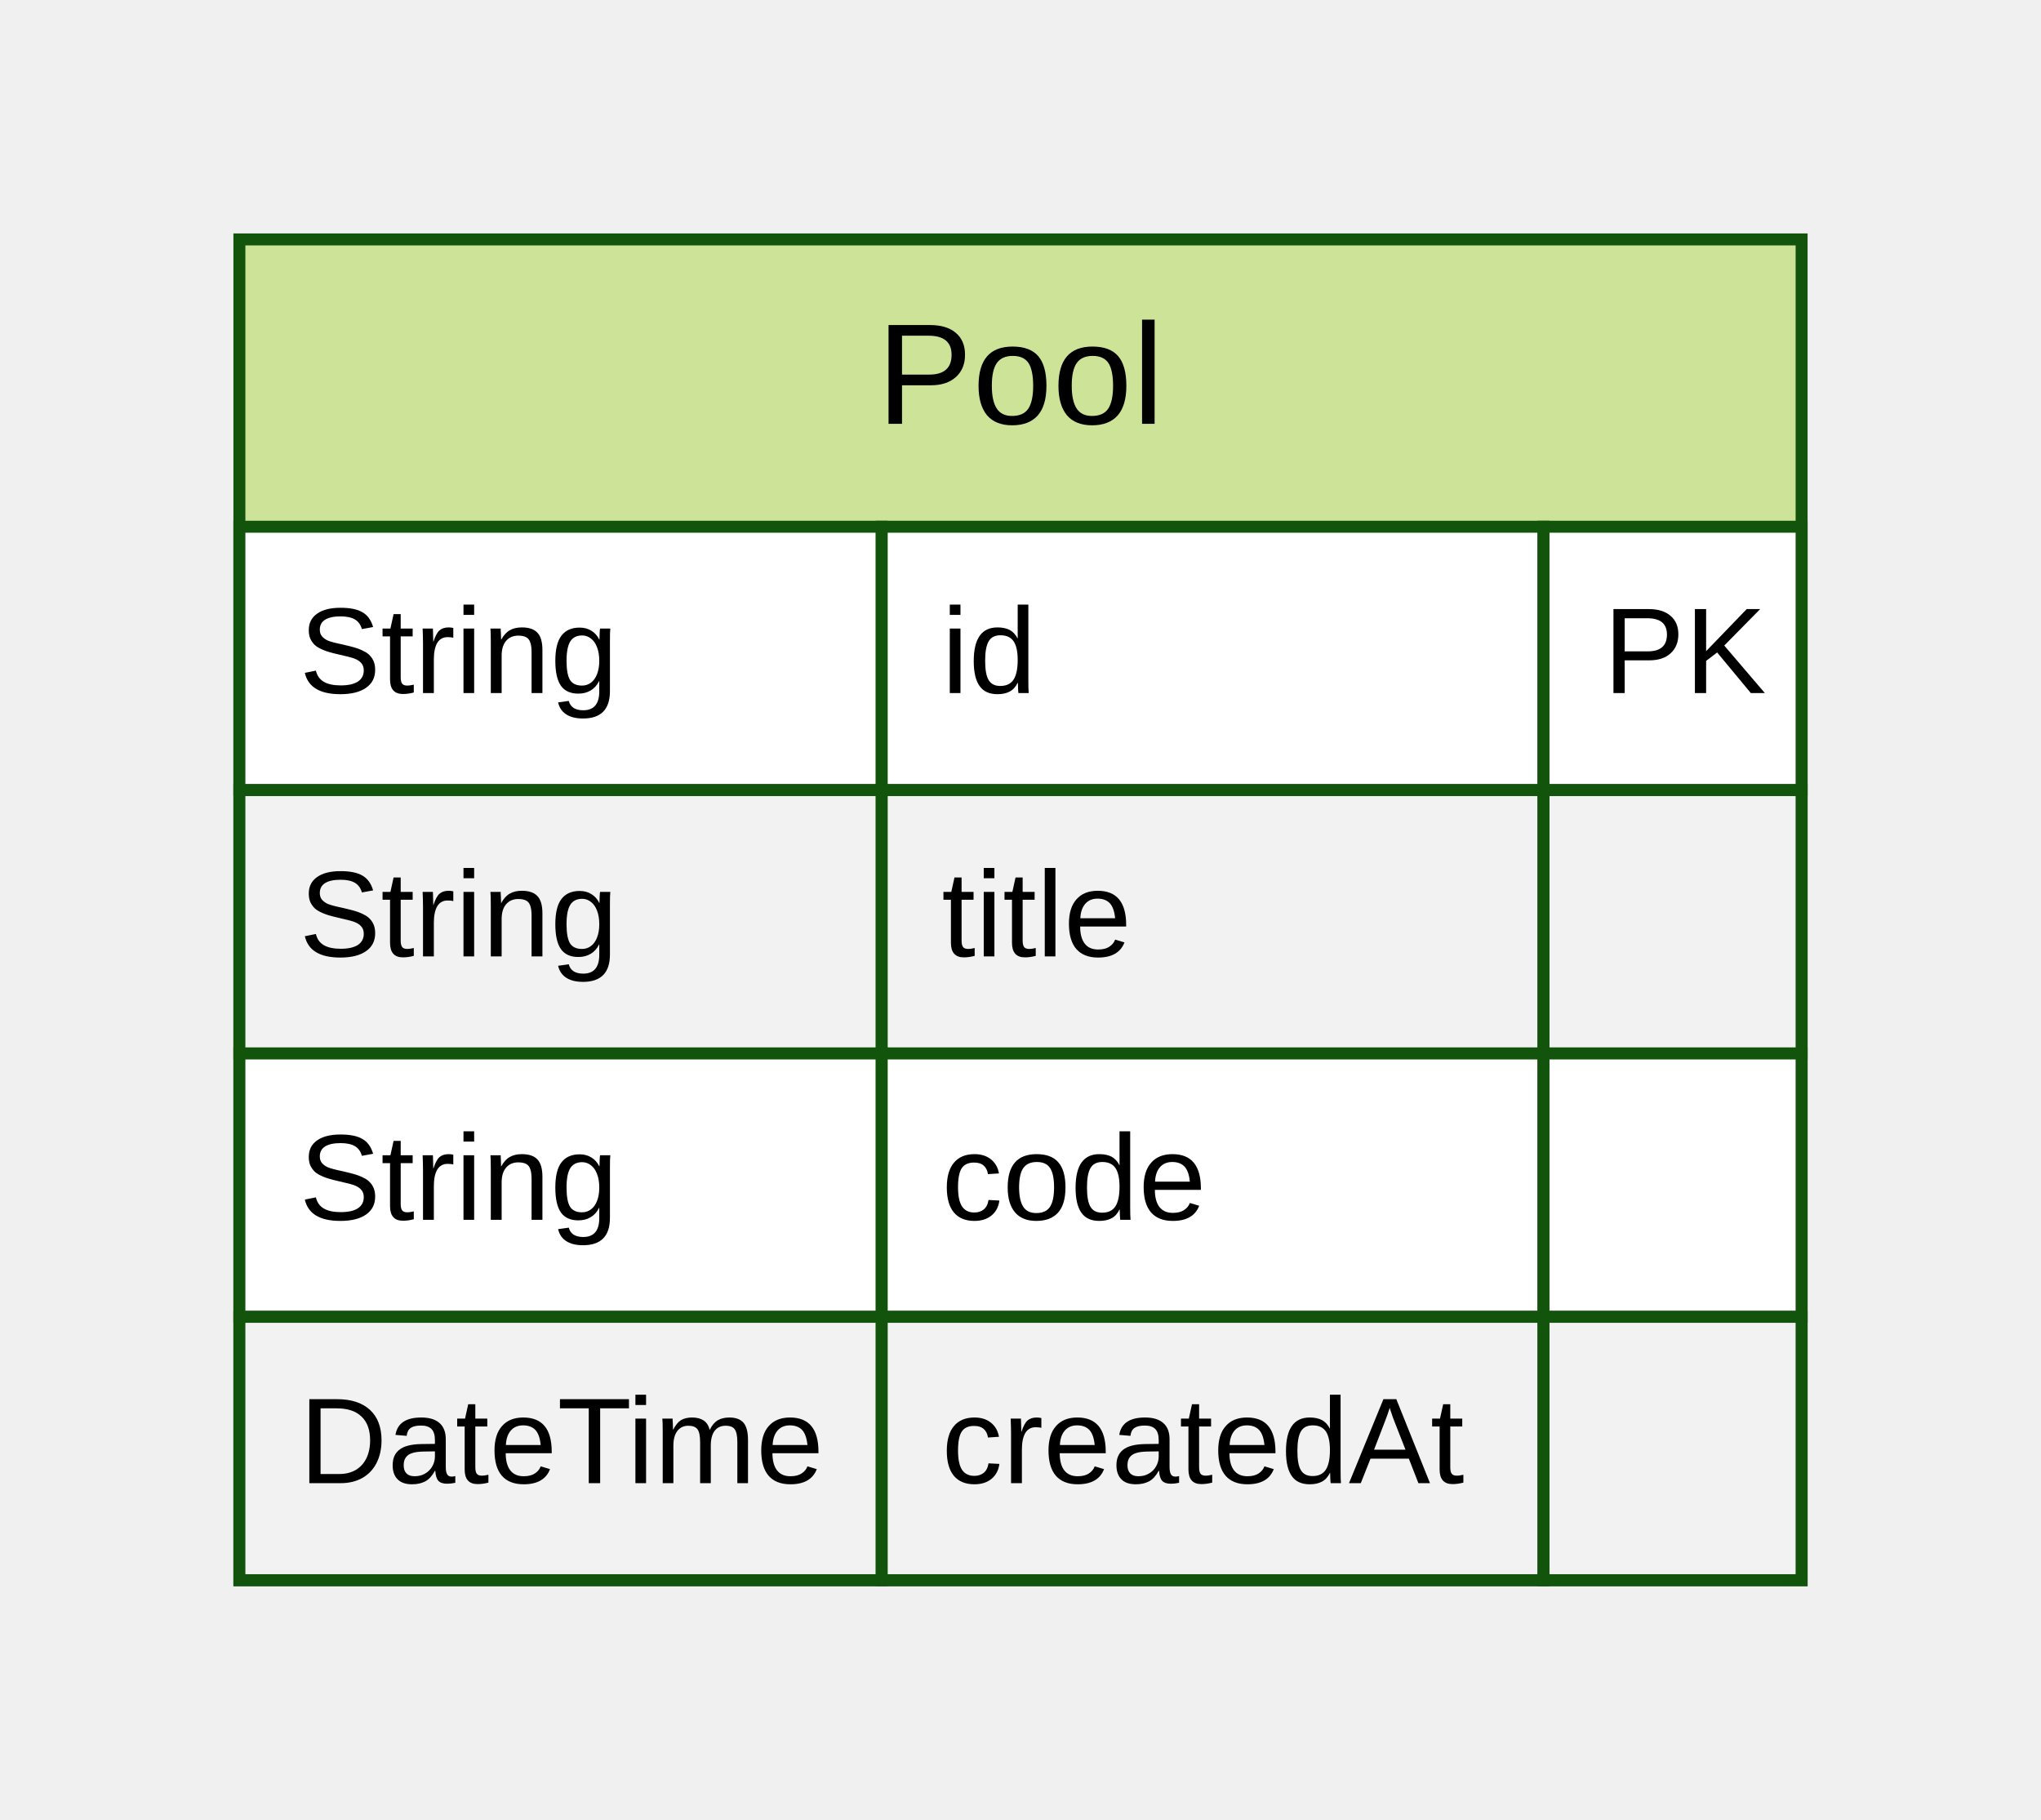
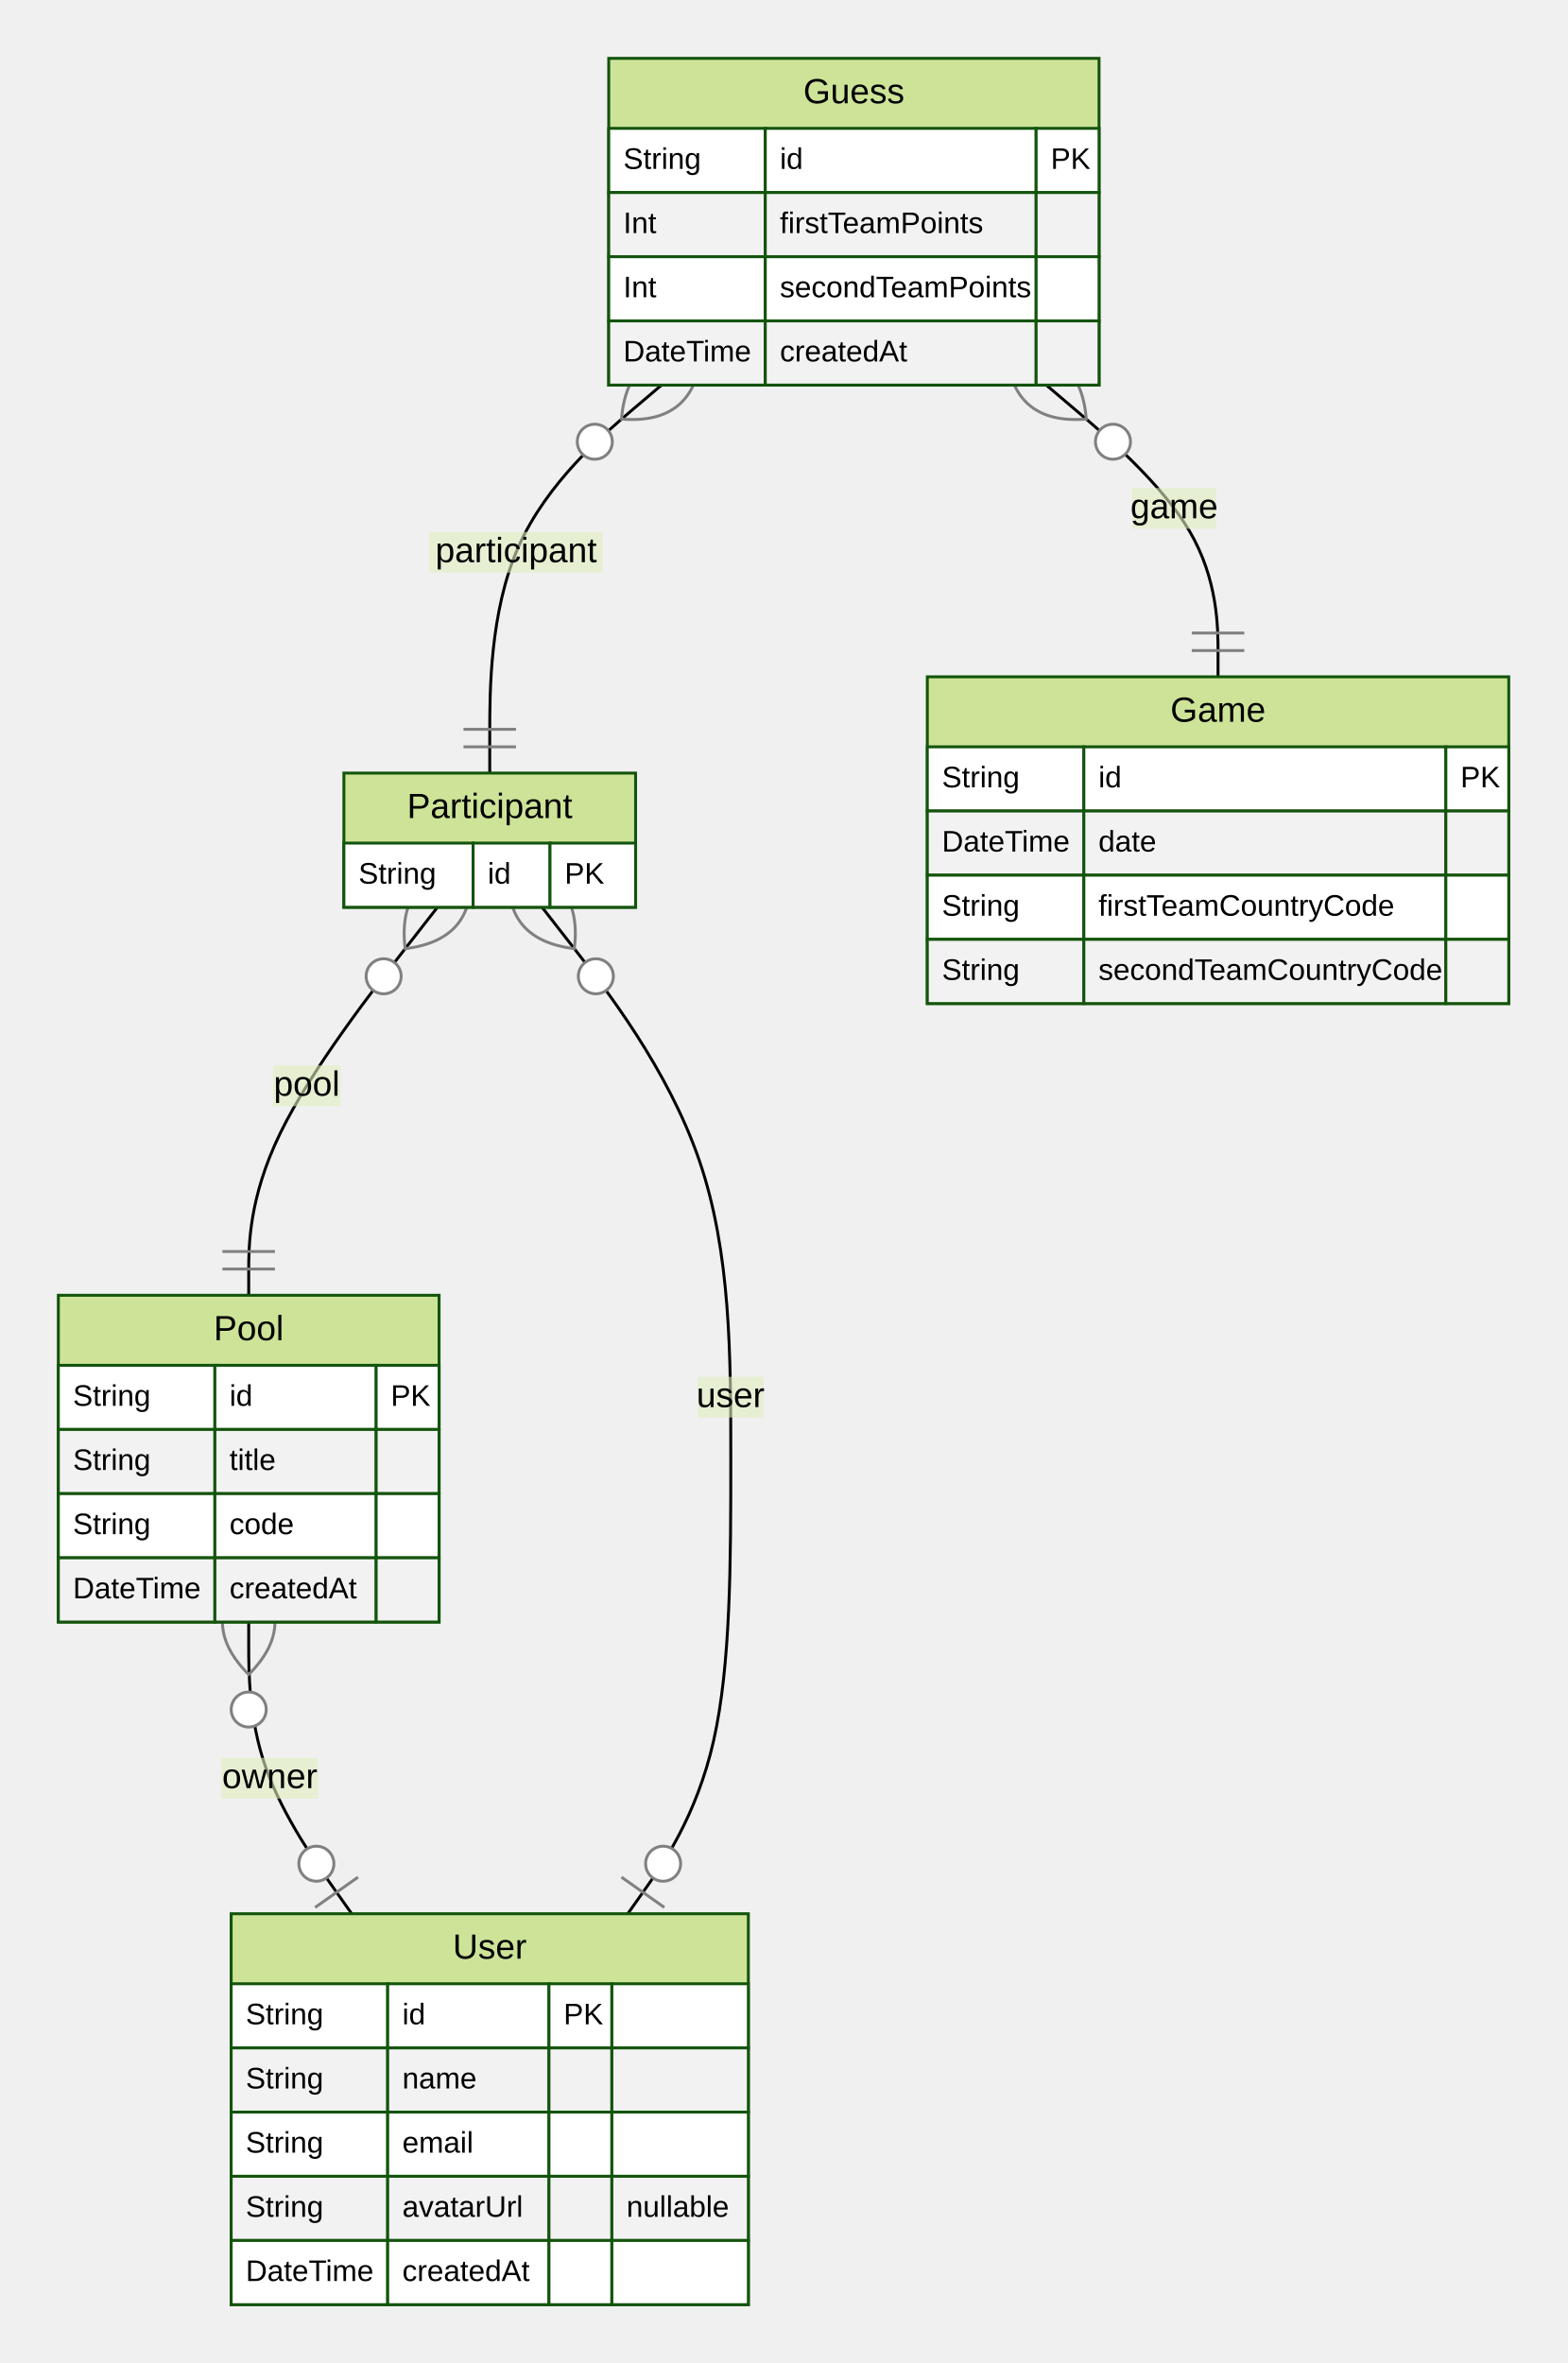
- <svg xmlns="http://www.w3.org/2000/svg" aria-labelledby="chart-title-mermaid-0 chart-desc-mermaid-0" role="img" viewBox="0 0 170.516 152" style="max-width: 170.516px; background-color: white;" width="100%" id="mermaid-0">
+ <svg xmlns="http://www.w3.org/2000/svg" aria-labelledby="chart-title-mermaid-0 chart-desc-mermaid-0" role="img" viewBox="0 0 537.207 810" style="max-width: 537.207px; background-color: white;" width="100%" id="mermaid-0">
  <style>#mermaid-0 {font-family:"trebuchet ms",verdana,arial,sans-serif;font-size:16px;fill:#000000;}#mermaid-0 .error-icon{fill:#552222;}#mermaid-0 .error-text{fill:#552222;stroke:#552222;}#mermaid-0 .edge-thickness-normal{stroke-width:2px;}#mermaid-0 .edge-thickness-thick{stroke-width:3.5px;}#mermaid-0 .edge-pattern-solid{stroke-dasharray:0;}#mermaid-0 .edge-pattern-dashed{stroke-dasharray:3;}#mermaid-0 .edge-pattern-dotted{stroke-dasharray:2;}#mermaid-0 .marker{fill:#000000;stroke:#000000;}#mermaid-0 .marker.cross{stroke:#000000;}#mermaid-0 svg{font-family:"trebuchet ms",verdana,arial,sans-serif;font-size:16px;}#mermaid-0 .entityBox{fill:#cde498;stroke:#13540c;}#mermaid-0 .attributeBoxOdd{fill:#ffffff;stroke:#13540c;}#mermaid-0 .attributeBoxEven{fill:#f2f2f2;stroke:#13540c;}#mermaid-0 .relationshipLabelBox{fill:hsl(78.158, 58.462%, 84.51%);opacity:0.7;background-color:hsl(78.158, 58.462%, 84.51%);}#mermaid-0 .relationshipLabelBox rect{opacity:0.5;}#mermaid-0 .relationshipLine{stroke:#000000;}#mermaid-0 :root{--mermaid-font-family:"trebuchet ms",verdana,arial,sans-serif;}</style>
  <g />
  <defs>
    <marker orient="auto" markerHeight="18" markerWidth="18" refY="9" refX="0" id="ONLY_ONE_START">
      <path d="M9,0 L9,18 M15,0 L15,18" fill="none" stroke="gray" />
    </marker>
  </defs>
  <defs>
    <marker orient="auto" markerHeight="18" markerWidth="18" refY="9" refX="18" id="ONLY_ONE_END">
      <path d="M3,0 L3,18 M9,0 L9,18" fill="none" stroke="gray" />
    </marker>
  </defs>
  <defs>
    <marker orient="auto" markerHeight="18" markerWidth="30" refY="9" refX="0" id="ZERO_OR_ONE_START">
      <circle r="6" cy="9" cx="21" fill="white" stroke="gray" />
      <path d="M9,0 L9,18" fill="none" stroke="gray" />
    </marker>
  </defs>
  <defs>
    <marker orient="auto" markerHeight="18" markerWidth="30" refY="9" refX="30" id="ZERO_OR_ONE_END">
      <circle r="6" cy="9" cx="9" fill="white" stroke="gray" />
      <path d="M21,0 L21,18" fill="none" stroke="gray" />
    </marker>
  </defs>
  <defs>
    <marker orient="auto" markerHeight="36" markerWidth="45" refY="18" refX="18" id="ONE_OR_MORE_START">
      <path d="M0,18 Q 18,0 36,18 Q 18,36 0,18 M42,9 L42,27" fill="none" stroke="gray" />
    </marker>
  </defs>
  <defs>
    <marker orient="auto" markerHeight="36" markerWidth="45" refY="18" refX="27" id="ONE_OR_MORE_END">
      <path d="M3,9 L3,27 M9,18 Q27,0 45,18 Q27,36 9,18" fill="none" stroke="gray" />
    </marker>
  </defs>
  <defs>
    <marker orient="auto" markerHeight="36" markerWidth="57" refY="18" refX="18" id="ZERO_OR_MORE_START">
      <circle r="6" cy="18" cx="48" fill="white" stroke="gray" />
      <path d="M0,18 Q18,0 36,18 Q18,36 0,18" fill="none" stroke="gray" />
    </marker>
  </defs>
  <defs>
    <marker orient="auto" markerHeight="36" markerWidth="57" refY="18" refX="39" id="ZERO_OR_MORE_END">
      <circle r="6" cy="18" cx="9" fill="white" stroke="gray" />
      <path d="M21,18 Q39,0 57,18 Q39,36 21,18" fill="none" stroke="gray" />
    </marker>
  </defs>
-   <g transform="translate(20,20 )" id="Pool">
+   <path marker-start="url(#ZERO_OR_MORE_START)" marker-end="url(#ZERO_OR_ONE_END)" fill="none" stroke="gray" d="M85.258,556L85.258,564.333C85.258,572.667,85.258,589.333,91.143,606C97.028,622.667,108.799,639.333,114.684,647.667L120.569,656" class="er relationshipLine" />
+   <path marker-start="url(#ZERO_OR_MORE_START)" marker-end="url(#ZERO_OR_ONE_END)" fill="none" stroke="gray" d="M185.816,311L196.599,324.833C207.382,338.667,228.949,366.333,239.732,397.833C250.516,429.333,250.516,464.667,250.516,500C250.516,535.333,250.516,570.667,244.63,596.667C238.745,622.667,226.975,639.333,221.089,647.667L215.204,656" class="er relationshipLine" />
+   <path marker-start="url(#ZERO_OR_MORE_START)" marker-end="url(#ONLY_ONE_END)" fill="none" stroke="gray" d="M149.958,311L139.174,324.833C128.391,338.667,106.824,366.333,96.041,388.5C85.258,410.667,85.258,427.333,85.258,435.667L85.258,444" class="er relationshipLine" />
+   <path marker-start="url(#ZERO_OR_MORE_START)" marker-end="url(#ONLY_ONE_END)" fill="none" stroke="gray" d="M226.769,132L216.955,140.333C207.141,148.667,187.514,165.333,177.7,187.5C167.887,209.667,167.887,237.333,167.887,251.167L167.887,265" class="er relationshipLine" />
+   <path marker-start="url(#ZERO_OR_MORE_START)" marker-end="url(#ONLY_ONE_END)" fill="none" stroke="gray" d="M358.665,132L368.478,140.333C378.292,148.667,397.92,165.333,407.733,182C417.547,198.667,417.547,215.333,417.547,223.667L417.547,232" class="er relationshipLine" />
+   <g transform="translate(20,444 )" id="Pool">
    <rect height="112" width="130.516" y="0" x="0" stroke="gray" fill-opacity="100%" fill="honeydew" class="er entityBox" />
    <text transform="translate(65.25781,12)" style="font-family: &quot;trebuchet ms&quot;, verdana, arial, sans-serif;; font-size: 12px" text-anchor="middle" dominant-baseline="middle" y="0" x="0" id="entity-Pool" class="er entityLabel">Pool</text>
    <rect height="22" width="53.664" y="24" x="0" stroke="gray" fill-opacity="100%" fill="honeydew" class="er attributeBoxOdd" />
    <text transform="translate(5,35)" style="font-family: &quot;trebuchet ms&quot;, verdana, arial, sans-serif;; font-size: 10.2px" text-anchor="left" dominant-baseline="middle" y="0" x="0" id="entity-Pool-attr-1-type" class="er entityLabel">String</text>
    <rect height="22" width="55.289" y="24" x="53.664" stroke="gray" fill-opacity="100%" fill="honeydew" class="er attributeBoxOdd" />
    <text transform="translate(58.66406,35)" style="font-family: &quot;trebuchet ms&quot;, verdana, arial, sans-serif;; font-size: 10.2px" text-anchor="left" dominant-baseline="middle" y="0" x="0" id="entity-Pool-attr-1-name" class="er entityLabel">id</text>
    <rect height="22" width="21.562" y="24" x="108.953" stroke="gray" fill-opacity="100%" fill="honeydew" class="er attributeBoxOdd" />
    <text transform="translate(113.9531,35)" style="font-family: &quot;trebuchet ms&quot;, verdana, arial, sans-serif;; font-size: 10.2px" text-anchor="left" dominant-baseline="middle" y="0" x="0" id="entity-Pool-attr-1-key" class="er entityLabel">PK</text>
    <rect height="22" width="53.664" y="46" x="0" stroke="gray" fill-opacity="100%" fill="honeydew" class="er attributeBoxEven" />
    <text transform="translate(5,57)" style="font-family: &quot;trebuchet ms&quot;, verdana, arial, sans-serif;; font-size: 10.2px" text-anchor="left" dominant-baseline="middle" y="0" x="0" id="entity-Pool-attr-2-type" class="er entityLabel">String</text>
    <rect height="22" width="55.289" y="46" x="53.664" stroke="gray" fill-opacity="100%" fill="honeydew" class="er attributeBoxEven" />
    <text transform="translate(58.66406,57)" style="font-family: &quot;trebuchet ms&quot;, verdana, arial, sans-serif;; font-size: 10.2px" text-anchor="left" dominant-baseline="middle" y="0" x="0" id="entity-Pool-attr-2-name" class="er entityLabel">title</text>
    <rect height="22" width="21.562" y="46" x="108.953" stroke="gray" fill-opacity="100%" fill="honeydew" class="er attributeBoxEven" />
    <text transform="translate(113.9531,57)" style="font-family: &quot;trebuchet ms&quot;, verdana, arial, sans-serif;; font-size: 10.2px" text-anchor="left" dominant-baseline="middle" y="0" x="0" id="entity-Pool-attr-2-key" class="er entityLabel" />
    <rect height="22" width="53.664" y="68" x="0" stroke="gray" fill-opacity="100%" fill="honeydew" class="er attributeBoxOdd" />
    <text transform="translate(5,79)" style="font-family: &quot;trebuchet ms&quot;, verdana, arial, sans-serif;; font-size: 10.2px" text-anchor="left" dominant-baseline="middle" y="0" x="0" id="entity-Pool-attr-3-type" class="er entityLabel">String</text>
    <rect height="22" width="55.289" y="68" x="53.664" stroke="gray" fill-opacity="100%" fill="honeydew" class="er attributeBoxOdd" />
    <text transform="translate(58.66406,79)" style="font-family: &quot;trebuchet ms&quot;, verdana, arial, sans-serif;; font-size: 10.2px" text-anchor="left" dominant-baseline="middle" y="0" x="0" id="entity-Pool-attr-3-name" class="er entityLabel">code</text>
    <rect height="22" width="21.562" y="68" x="108.953" stroke="gray" fill-opacity="100%" fill="honeydew" class="er attributeBoxOdd" />
    <text transform="translate(113.9531,79)" style="font-family: &quot;trebuchet ms&quot;, verdana, arial, sans-serif;; font-size: 10.2px" text-anchor="left" dominant-baseline="middle" y="0" x="0" id="entity-Pool-attr-3-key" class="er entityLabel" />
    <rect height="22" width="53.664" y="90" x="0" stroke="gray" fill-opacity="100%" fill="honeydew" class="er attributeBoxEven" />
    <text transform="translate(5,101)" style="font-family: &quot;trebuchet ms&quot;, verdana, arial, sans-serif;; font-size: 10.2px" text-anchor="left" dominant-baseline="middle" y="0" x="0" id="entity-Pool-attr-4-type" class="er entityLabel">DateTime</text>
    <rect height="22" width="55.289" y="90" x="53.664" stroke="gray" fill-opacity="100%" fill="honeydew" class="er attributeBoxEven" />
    <text transform="translate(58.66406,101)" style="font-family: &quot;trebuchet ms&quot;, verdana, arial, sans-serif;; font-size: 10.2px" text-anchor="left" dominant-baseline="middle" y="0" x="0" id="entity-Pool-attr-4-name" class="er entityLabel">createdAt</text>
    <rect height="22" width="21.562" y="90" x="108.953" stroke="gray" fill-opacity="100%" fill="honeydew" class="er attributeBoxEven" />
    <text transform="translate(113.9531,101)" style="font-family: &quot;trebuchet ms&quot;, verdana, arial, sans-serif;; font-size: 10.2px" text-anchor="left" dominant-baseline="middle" y="0" x="0" id="entity-Pool-attr-4-key" class="er entityLabel" />
  </g>
+   <g transform="translate(117.8867,265 )" id="Participant">
+     <rect height="46" width="100" y="0" x="0" stroke="gray" fill-opacity="100%" fill="honeydew" class="er entityBox" />
+     <text transform="translate(50,12)" style="font-family: &quot;trebuchet ms&quot;, verdana, arial, sans-serif;; font-size: 12px" text-anchor="middle" dominant-baseline="middle" y="0" x="0" id="entity-Participant" class="er entityLabel">Participant</text>
+     <rect height="22" width="44.297" y="24" x="0" stroke="gray" fill-opacity="100%" fill="honeydew" class="er attributeBoxOdd" />
+     <text transform="translate(5,35)" style="font-family: &quot;trebuchet ms&quot;, verdana, arial, sans-serif;; font-size: 10.2px" text-anchor="left" dominant-baseline="middle" y="0" x="0" id="entity-Participant-attr-1-type" class="er entityLabel">String</text>
+     <rect height="22" width="26.367" y="24" x="44.297" stroke="gray" fill-opacity="100%" fill="honeydew" class="er attributeBoxOdd" />
+     <text transform="translate(49.29688,35)" style="font-family: &quot;trebuchet ms&quot;, verdana, arial, sans-serif;; font-size: 10.2px" text-anchor="left" dominant-baseline="middle" y="0" x="0" id="entity-Participant-attr-1-name" class="er entityLabel">id</text>
+     <rect height="22" width="29.336" y="24" x="70.664" stroke="gray" fill-opacity="100%" fill="honeydew" class="er attributeBoxOdd" />
+     <text transform="translate(75.66406,35)" style="font-family: &quot;trebuchet ms&quot;, verdana, arial, sans-serif;; font-size: 10.2px" text-anchor="left" dominant-baseline="middle" y="0" x="0" id="entity-Participant-attr-1-key" class="er entityLabel">PK</text>
+   </g>
+   <g transform="translate(79.23828,656 )" id="User">
+     <rect height="134" width="177.297" y="0" x="0" stroke="gray" fill-opacity="100%" fill="honeydew" class="er entityBox" />
+     <text transform="translate(88.64844,12)" style="font-family: &quot;trebuchet ms&quot;, verdana, arial, sans-serif;; font-size: 12px" text-anchor="middle" dominant-baseline="middle" y="0" x="0" id="entity-User" class="er entityLabel">User</text>
+     <rect height="22" width="53.664" y="24" x="0" stroke="gray" fill-opacity="100%" fill="honeydew" class="er attributeBoxOdd" />
+     <text transform="translate(5,35)" style="font-family: &quot;trebuchet ms&quot;, verdana, arial, sans-serif;; font-size: 10.2px" text-anchor="left" dominant-baseline="middle" y="0" x="0" id="entity-User-attr-1-type" class="er entityLabel">String</text>
+     <rect height="22" width="55.289" y="24" x="53.664" stroke="gray" fill-opacity="100%" fill="honeydew" class="er attributeBoxOdd" />
+     <text transform="translate(58.66406,35)" style="font-family: &quot;trebuchet ms&quot;, verdana, arial, sans-serif;; font-size: 10.2px" text-anchor="left" dominant-baseline="middle" y="0" x="0" id="entity-User-attr-1-name" class="er entityLabel">id</text>
+     <rect height="22" width="21.562" y="24" x="108.953" stroke="gray" fill-opacity="100%" fill="honeydew" class="er attributeBoxOdd" />
+     <text transform="translate(113.9531,35)" style="font-family: &quot;trebuchet ms&quot;, verdana, arial, sans-serif;; font-size: 10.2px" text-anchor="left" dominant-baseline="middle" y="0" x="0" id="entity-User-attr-1-key" class="er entityLabel">PK</text>
+     <rect height="22" width="46.781" y="24" x="130.516" stroke="gray" fill-opacity="100%" fill="honeydew" class="er attributeBoxOdd" />
+     <text transform="translate(135.5156,35)" style="font-family: &quot;trebuchet ms&quot;, verdana, arial, sans-serif;; font-size: 10.2px" text-anchor="left" dominant-baseline="middle" y="0" x="0" id="entity-User-attr-1-comment" class="er entityLabel" />
+     <rect height="22" width="53.664" y="46" x="0" stroke="gray" fill-opacity="100%" fill="honeydew" class="er attributeBoxEven" />
+     <text transform="translate(5,57)" style="font-family: &quot;trebuchet ms&quot;, verdana, arial, sans-serif;; font-size: 10.2px" text-anchor="left" dominant-baseline="middle" y="0" x="0" id="entity-User-attr-2-type" class="er entityLabel">String</text>
+     <rect height="22" width="55.289" y="46" x="53.664" stroke="gray" fill-opacity="100%" fill="honeydew" class="er attributeBoxEven" />
+     <text transform="translate(58.66406,57)" style="font-family: &quot;trebuchet ms&quot;, verdana, arial, sans-serif;; font-size: 10.2px" text-anchor="left" dominant-baseline="middle" y="0" x="0" id="entity-User-attr-2-name" class="er entityLabel">name</text>
+     <rect height="22" width="21.562" y="46" x="108.953" stroke="gray" fill-opacity="100%" fill="honeydew" class="er attributeBoxEven" />
+     <text transform="translate(113.9531,57)" style="font-family: &quot;trebuchet ms&quot;, verdana, arial, sans-serif;; font-size: 10.2px" text-anchor="left" dominant-baseline="middle" y="0" x="0" id="entity-User-attr-2-key" class="er entityLabel" />
+     <rect height="22" width="46.781" y="46" x="130.516" stroke="gray" fill-opacity="100%" fill="honeydew" class="er attributeBoxEven" />
+     <text transform="translate(135.5156,57)" style="font-family: &quot;trebuchet ms&quot;, verdana, arial, sans-serif;; font-size: 10.2px" text-anchor="left" dominant-baseline="middle" y="0" x="0" id="entity-User-attr-2-comment" class="er entityLabel" />
+     <rect height="22" width="53.664" y="68" x="0" stroke="gray" fill-opacity="100%" fill="honeydew" class="er attributeBoxOdd" />
+     <text transform="translate(5,79)" style="font-family: &quot;trebuchet ms&quot;, verdana, arial, sans-serif;; font-size: 10.2px" text-anchor="left" dominant-baseline="middle" y="0" x="0" id="entity-User-attr-3-type" class="er entityLabel">String</text>
+     <rect height="22" width="55.289" y="68" x="53.664" stroke="gray" fill-opacity="100%" fill="honeydew" class="er attributeBoxOdd" />
+     <text transform="translate(58.66406,79)" style="font-family: &quot;trebuchet ms&quot;, verdana, arial, sans-serif;; font-size: 10.2px" text-anchor="left" dominant-baseline="middle" y="0" x="0" id="entity-User-attr-3-name" class="er entityLabel">email</text>
+     <rect height="22" width="21.562" y="68" x="108.953" stroke="gray" fill-opacity="100%" fill="honeydew" class="er attributeBoxOdd" />
+     <text transform="translate(113.9531,79)" style="font-family: &quot;trebuchet ms&quot;, verdana, arial, sans-serif;; font-size: 10.2px" text-anchor="left" dominant-baseline="middle" y="0" x="0" id="entity-User-attr-3-key" class="er entityLabel" />
+     <rect height="22" width="46.781" y="68" x="130.516" stroke="gray" fill-opacity="100%" fill="honeydew" class="er attributeBoxOdd" />
+     <text transform="translate(135.5156,79)" style="font-family: &quot;trebuchet ms&quot;, verdana, arial, sans-serif;; font-size: 10.2px" text-anchor="left" dominant-baseline="middle" y="0" x="0" id="entity-User-attr-3-comment" class="er entityLabel" />
+     <rect height="22" width="53.664" y="90" x="0" stroke="gray" fill-opacity="100%" fill="honeydew" class="er attributeBoxEven" />
+     <text transform="translate(5,101)" style="font-family: &quot;trebuchet ms&quot;, verdana, arial, sans-serif;; font-size: 10.2px" text-anchor="left" dominant-baseline="middle" y="0" x="0" id="entity-User-attr-4-type" class="er entityLabel">String</text>
+     <rect height="22" width="55.289" y="90" x="53.664" stroke="gray" fill-opacity="100%" fill="honeydew" class="er attributeBoxEven" />
+     <text transform="translate(58.66406,101)" style="font-family: &quot;trebuchet ms&quot;, verdana, arial, sans-serif;; font-size: 10.2px" text-anchor="left" dominant-baseline="middle" y="0" x="0" id="entity-User-attr-4-name" class="er entityLabel">avatarUrl</text>
+     <rect height="22" width="21.562" y="90" x="108.953" stroke="gray" fill-opacity="100%" fill="honeydew" class="er attributeBoxEven" />
+     <text transform="translate(113.9531,101)" style="font-family: &quot;trebuchet ms&quot;, verdana, arial, sans-serif;; font-size: 10.2px" text-anchor="left" dominant-baseline="middle" y="0" x="0" id="entity-User-attr-4-key" class="er entityLabel" />
+     <rect height="22" width="46.781" y="90" x="130.516" stroke="gray" fill-opacity="100%" fill="honeydew" class="er attributeBoxEven" />
+     <text transform="translate(135.5156,101)" style="font-family: &quot;trebuchet ms&quot;, verdana, arial, sans-serif;; font-size: 10.2px" text-anchor="left" dominant-baseline="middle" y="0" x="0" id="entity-User-attr-4-comment" class="er entityLabel">nullable</text>
+     <rect height="22" width="53.664" y="112" x="0" stroke="gray" fill-opacity="100%" fill="honeydew" class="er attributeBoxOdd" />
+     <text transform="translate(5,123)" style="font-family: &quot;trebuchet ms&quot;, verdana, arial, sans-serif;; font-size: 10.2px" text-anchor="left" dominant-baseline="middle" y="0" x="0" id="entity-User-attr-5-type" class="er entityLabel">DateTime</text>
+     <rect height="22" width="55.289" y="112" x="53.664" stroke="gray" fill-opacity="100%" fill="honeydew" class="er attributeBoxOdd" />
+     <text transform="translate(58.66406,123)" style="font-family: &quot;trebuchet ms&quot;, verdana, arial, sans-serif;; font-size: 10.2px" text-anchor="left" dominant-baseline="middle" y="0" x="0" id="entity-User-attr-5-name" class="er entityLabel">createdAt</text>
+     <rect height="22" width="21.562" y="112" x="108.953" stroke="gray" fill-opacity="100%" fill="honeydew" class="er attributeBoxOdd" />
+     <text transform="translate(113.9531,123)" style="font-family: &quot;trebuchet ms&quot;, verdana, arial, sans-serif;; font-size: 10.2px" text-anchor="left" dominant-baseline="middle" y="0" x="0" id="entity-User-attr-5-key" class="er entityLabel" />
+     <rect height="22" width="46.781" y="112" x="130.516" stroke="gray" fill-opacity="100%" fill="honeydew" class="er attributeBoxOdd" />
+     <text transform="translate(135.5156,123)" style="font-family: &quot;trebuchet ms&quot;, verdana, arial, sans-serif;; font-size: 10.2px" text-anchor="left" dominant-baseline="middle" y="0" x="0" id="entity-User-attr-5-comment" class="er entityLabel" />
+   </g>
+   <g transform="translate(317.8867,232 )" id="Game">
+     <rect height="112" width="199.32" y="0" x="0" stroke="gray" fill-opacity="100%" fill="honeydew" class="er entityBox" />
+     <text transform="translate(99.66016,12)" style="font-family: &quot;trebuchet ms&quot;, verdana, arial, sans-serif;; font-size: 12px" text-anchor="middle" dominant-baseline="middle" y="0" x="0" id="entity-Game" class="er entityLabel">Game</text>
+     <rect height="22" width="53.664" y="24" x="0" stroke="gray" fill-opacity="100%" fill="honeydew" class="er attributeBoxOdd" />
+     <text transform="translate(5,35)" style="font-family: &quot;trebuchet ms&quot;, verdana, arial, sans-serif;; font-size: 10.2px" text-anchor="left" dominant-baseline="middle" y="0" x="0" id="entity-Game-attr-1-type" class="er entityLabel">String</text>
+     <rect height="22" width="124.094" y="24" x="53.664" stroke="gray" fill-opacity="100%" fill="honeydew" class="er attributeBoxOdd" />
+     <text transform="translate(58.66406,35)" style="font-family: &quot;trebuchet ms&quot;, verdana, arial, sans-serif;; font-size: 10.2px" text-anchor="left" dominant-baseline="middle" y="0" x="0" id="entity-Game-attr-1-name" class="er entityLabel">id</text>
+     <rect height="22" width="21.562" y="24" x="177.758" stroke="gray" fill-opacity="100%" fill="honeydew" class="er attributeBoxOdd" />
+     <text transform="translate(182.7578,35)" style="font-family: &quot;trebuchet ms&quot;, verdana, arial, sans-serif;; font-size: 10.2px" text-anchor="left" dominant-baseline="middle" y="0" x="0" id="entity-Game-attr-1-key" class="er entityLabel">PK</text>
+     <rect height="22" width="53.664" y="46" x="0" stroke="gray" fill-opacity="100%" fill="honeydew" class="er attributeBoxEven" />
+     <text transform="translate(5,57)" style="font-family: &quot;trebuchet ms&quot;, verdana, arial, sans-serif;; font-size: 10.2px" text-anchor="left" dominant-baseline="middle" y="0" x="0" id="entity-Game-attr-2-type" class="er entityLabel">DateTime</text>
+     <rect height="22" width="124.094" y="46" x="53.664" stroke="gray" fill-opacity="100%" fill="honeydew" class="er attributeBoxEven" />
+     <text transform="translate(58.66406,57)" style="font-family: &quot;trebuchet ms&quot;, verdana, arial, sans-serif;; font-size: 10.2px" text-anchor="left" dominant-baseline="middle" y="0" x="0" id="entity-Game-attr-2-name" class="er entityLabel">date</text>
+     <rect height="22" width="21.562" y="46" x="177.758" stroke="gray" fill-opacity="100%" fill="honeydew" class="er attributeBoxEven" />
+     <text transform="translate(182.7578,57)" style="font-family: &quot;trebuchet ms&quot;, verdana, arial, sans-serif;; font-size: 10.2px" text-anchor="left" dominant-baseline="middle" y="0" x="0" id="entity-Game-attr-2-key" class="er entityLabel" />
+     <rect height="22" width="53.664" y="68" x="0" stroke="gray" fill-opacity="100%" fill="honeydew" class="er attributeBoxOdd" />
+     <text transform="translate(5,79)" style="font-family: &quot;trebuchet ms&quot;, verdana, arial, sans-serif;; font-size: 10.2px" text-anchor="left" dominant-baseline="middle" y="0" x="0" id="entity-Game-attr-3-type" class="er entityLabel">String</text>
+     <rect height="22" width="124.094" y="68" x="53.664" stroke="gray" fill-opacity="100%" fill="honeydew" class="er attributeBoxOdd" />
+     <text transform="translate(58.66406,79)" style="font-family: &quot;trebuchet ms&quot;, verdana, arial, sans-serif;; font-size: 10.2px" text-anchor="left" dominant-baseline="middle" y="0" x="0" id="entity-Game-attr-3-name" class="er entityLabel">firstTeamCountryCode</text>
+     <rect height="22" width="21.562" y="68" x="177.758" stroke="gray" fill-opacity="100%" fill="honeydew" class="er attributeBoxOdd" />
+     <text transform="translate(182.7578,79)" style="font-family: &quot;trebuchet ms&quot;, verdana, arial, sans-serif;; font-size: 10.2px" text-anchor="left" dominant-baseline="middle" y="0" x="0" id="entity-Game-attr-3-key" class="er entityLabel" />
+     <rect height="22" width="53.664" y="90" x="0" stroke="gray" fill-opacity="100%" fill="honeydew" class="er attributeBoxEven" />
+     <text transform="translate(5,101)" style="font-family: &quot;trebuchet ms&quot;, verdana, arial, sans-serif;; font-size: 10.2px" text-anchor="left" dominant-baseline="middle" y="0" x="0" id="entity-Game-attr-4-type" class="er entityLabel">String</text>
+     <rect height="22" width="124.094" y="90" x="53.664" stroke="gray" fill-opacity="100%" fill="honeydew" class="er attributeBoxEven" />
+     <text transform="translate(58.66406,101)" style="font-family: &quot;trebuchet ms&quot;, verdana, arial, sans-serif;; font-size: 10.2px" text-anchor="left" dominant-baseline="middle" y="0" x="0" id="entity-Game-attr-4-name" class="er entityLabel">secondTeamCountryCode</text>
+     <rect height="22" width="21.562" y="90" x="177.758" stroke="gray" fill-opacity="100%" fill="honeydew" class="er attributeBoxEven" />
+     <text transform="translate(182.7578,101)" style="font-family: &quot;trebuchet ms&quot;, verdana, arial, sans-serif;; font-size: 10.2px" text-anchor="left" dominant-baseline="middle" y="0" x="0" id="entity-Game-attr-4-key" class="er entityLabel" />
+   </g>
+   <g transform="translate(208.6777,20 )" id="Guess">
+     <rect height="112" width="168.078" y="0" x="0" stroke="gray" fill-opacity="100%" fill="honeydew" class="er entityBox" />
+     <text transform="translate(84.03906,12)" style="font-family: &quot;trebuchet ms&quot;, verdana, arial, sans-serif;; font-size: 12px" text-anchor="middle" dominant-baseline="middle" y="0" x="0" id="entity-Guess" class="er entityLabel">Guess</text>
+     <rect height="22" width="53.664" y="24" x="0" stroke="gray" fill-opacity="100%" fill="honeydew" class="er attributeBoxOdd" />
+     <text transform="translate(5,35)" style="font-family: &quot;trebuchet ms&quot;, verdana, arial, sans-serif;; font-size: 10.2px" text-anchor="left" dominant-baseline="middle" y="0" x="0" id="entity-Guess-attr-1-type" class="er entityLabel">String</text>
+     <rect height="22" width="92.852" y="24" x="53.664" stroke="gray" fill-opacity="100%" fill="honeydew" class="er attributeBoxOdd" />
+     <text transform="translate(58.66406,35)" style="font-family: &quot;trebuchet ms&quot;, verdana, arial, sans-serif;; font-size: 10.2px" text-anchor="left" dominant-baseline="middle" y="0" x="0" id="entity-Guess-attr-1-name" class="er entityLabel">id</text>
+     <rect height="22" width="21.562" y="24" x="146.516" stroke="gray" fill-opacity="100%" fill="honeydew" class="er attributeBoxOdd" />
+     <text transform="translate(151.5156,35)" style="font-family: &quot;trebuchet ms&quot;, verdana, arial, sans-serif;; font-size: 10.2px" text-anchor="left" dominant-baseline="middle" y="0" x="0" id="entity-Guess-attr-1-key" class="er entityLabel">PK</text>
+     <rect height="22" width="53.664" y="46" x="0" stroke="gray" fill-opacity="100%" fill="honeydew" class="er attributeBoxEven" />
+     <text transform="translate(5,57)" style="font-family: &quot;trebuchet ms&quot;, verdana, arial, sans-serif;; font-size: 10.2px" text-anchor="left" dominant-baseline="middle" y="0" x="0" id="entity-Guess-attr-2-type" class="er entityLabel">Int</text>
+     <rect height="22" width="92.852" y="46" x="53.664" stroke="gray" fill-opacity="100%" fill="honeydew" class="er attributeBoxEven" />
+     <text transform="translate(58.66406,57)" style="font-family: &quot;trebuchet ms&quot;, verdana, arial, sans-serif;; font-size: 10.2px" text-anchor="left" dominant-baseline="middle" y="0" x="0" id="entity-Guess-attr-2-name" class="er entityLabel">firstTeamPoints</text>
+     <rect height="22" width="21.562" y="46" x="146.516" stroke="gray" fill-opacity="100%" fill="honeydew" class="er attributeBoxEven" />
+     <text transform="translate(151.5156,57)" style="font-family: &quot;trebuchet ms&quot;, verdana, arial, sans-serif;; font-size: 10.2px" text-anchor="left" dominant-baseline="middle" y="0" x="0" id="entity-Guess-attr-2-key" class="er entityLabel" />
+     <rect height="22" width="53.664" y="68" x="0" stroke="gray" fill-opacity="100%" fill="honeydew" class="er attributeBoxOdd" />
+     <text transform="translate(5,79)" style="font-family: &quot;trebuchet ms&quot;, verdana, arial, sans-serif;; font-size: 10.2px" text-anchor="left" dominant-baseline="middle" y="0" x="0" id="entity-Guess-attr-3-type" class="er entityLabel">Int</text>
+     <rect height="22" width="92.852" y="68" x="53.664" stroke="gray" fill-opacity="100%" fill="honeydew" class="er attributeBoxOdd" />
+     <text transform="translate(58.66406,79)" style="font-family: &quot;trebuchet ms&quot;, verdana, arial, sans-serif;; font-size: 10.2px" text-anchor="left" dominant-baseline="middle" y="0" x="0" id="entity-Guess-attr-3-name" class="er entityLabel">secondTeamPoints</text>
+     <rect height="22" width="21.562" y="68" x="146.516" stroke="gray" fill-opacity="100%" fill="honeydew" class="er attributeBoxOdd" />
+     <text transform="translate(151.5156,79)" style="font-family: &quot;trebuchet ms&quot;, verdana, arial, sans-serif;; font-size: 10.2px" text-anchor="left" dominant-baseline="middle" y="0" x="0" id="entity-Guess-attr-3-key" class="er entityLabel" />
+     <rect height="22" width="53.664" y="90" x="0" stroke="gray" fill-opacity="100%" fill="honeydew" class="er attributeBoxEven" />
+     <text transform="translate(5,101)" style="font-family: &quot;trebuchet ms&quot;, verdana, arial, sans-serif;; font-size: 10.2px" text-anchor="left" dominant-baseline="middle" y="0" x="0" id="entity-Guess-attr-4-type" class="er entityLabel">DateTime</text>
+     <rect height="22" width="92.852" y="90" x="53.664" stroke="gray" fill-opacity="100%" fill="honeydew" class="er attributeBoxEven" />
+     <text transform="translate(58.66406,101)" style="font-family: &quot;trebuchet ms&quot;, verdana, arial, sans-serif;; font-size: 10.2px" text-anchor="left" dominant-baseline="middle" y="0" x="0" id="entity-Guess-attr-4-name" class="er entityLabel">createdAt</text>
+     <rect height="22" width="21.562" y="90" x="146.516" stroke="gray" fill-opacity="100%" fill="honeydew" class="er attributeBoxEven" />
+     <text transform="translate(151.5156,101)" style="font-family: &quot;trebuchet ms&quot;, verdana, arial, sans-serif;; font-size: 10.2px" text-anchor="left" dominant-baseline="middle" y="0" x="0" id="entity-Guess-attr-4-key" class="er entityLabel" />
+   </g>
+   <rect fill-opacity="85%" fill="white" height="14" width="33.141" y="602.546" x="75.911" class="er relationshipLabelBox" />
+   <text style="font-family: &quot;trebuchet ms&quot;, verdana, arial, sans-serif;; font-size: 12px" dominant-baseline="middle" text-anchor="middle" y="609.546" x="92.481" id="rel1" class="er relationshipLabel">owner</text>
+   <rect fill-opacity="85%" fill="white" height="14" width="22.625" y="471.925" x="239.118" class="er relationshipLabelBox" />
+   <text style="font-family: &quot;trebuchet ms&quot;, verdana, arial, sans-serif;; font-size: 12px" dominant-baseline="middle" text-anchor="middle" y="478.925" x="250.43" id="rel2" class="er relationshipLabel">user</text>
+   <rect fill-opacity="85%" fill="white" height="14" width="23.109" y="365.194" x="93.607" class="er relationshipLabelBox" />
+   <text style="font-family: &quot;trebuchet ms&quot;, verdana, arial, sans-serif;; font-size: 12px" dominant-baseline="middle" text-anchor="middle" y="372.194" x="105.162" id="rel3" class="er relationshipLabel">pool</text>
+   <rect fill-opacity="85%" fill="white" height="14" width="59.508" y="182.313" x="147.17" class="er relationshipLabelBox" />
+   <text style="font-family: &quot;trebuchet ms&quot;, verdana, arial, sans-serif;; font-size: 12px" dominant-baseline="middle" text-anchor="middle" y="189.313" x="176.924" id="rel4" class="er relationshipLabel">participant</text>
+   <rect fill-opacity="85%" fill="white" height="14" width="28.836" y="167.262" x="388.103" class="er relationshipLabelBox" />
+   <text style="font-family: &quot;trebuchet ms&quot;, verdana, arial, sans-serif;; font-size: 12px" dominant-baseline="middle" text-anchor="middle" y="174.262" x="402.521" id="rel5" class="er relationshipLabel">game</text>
</svg>
